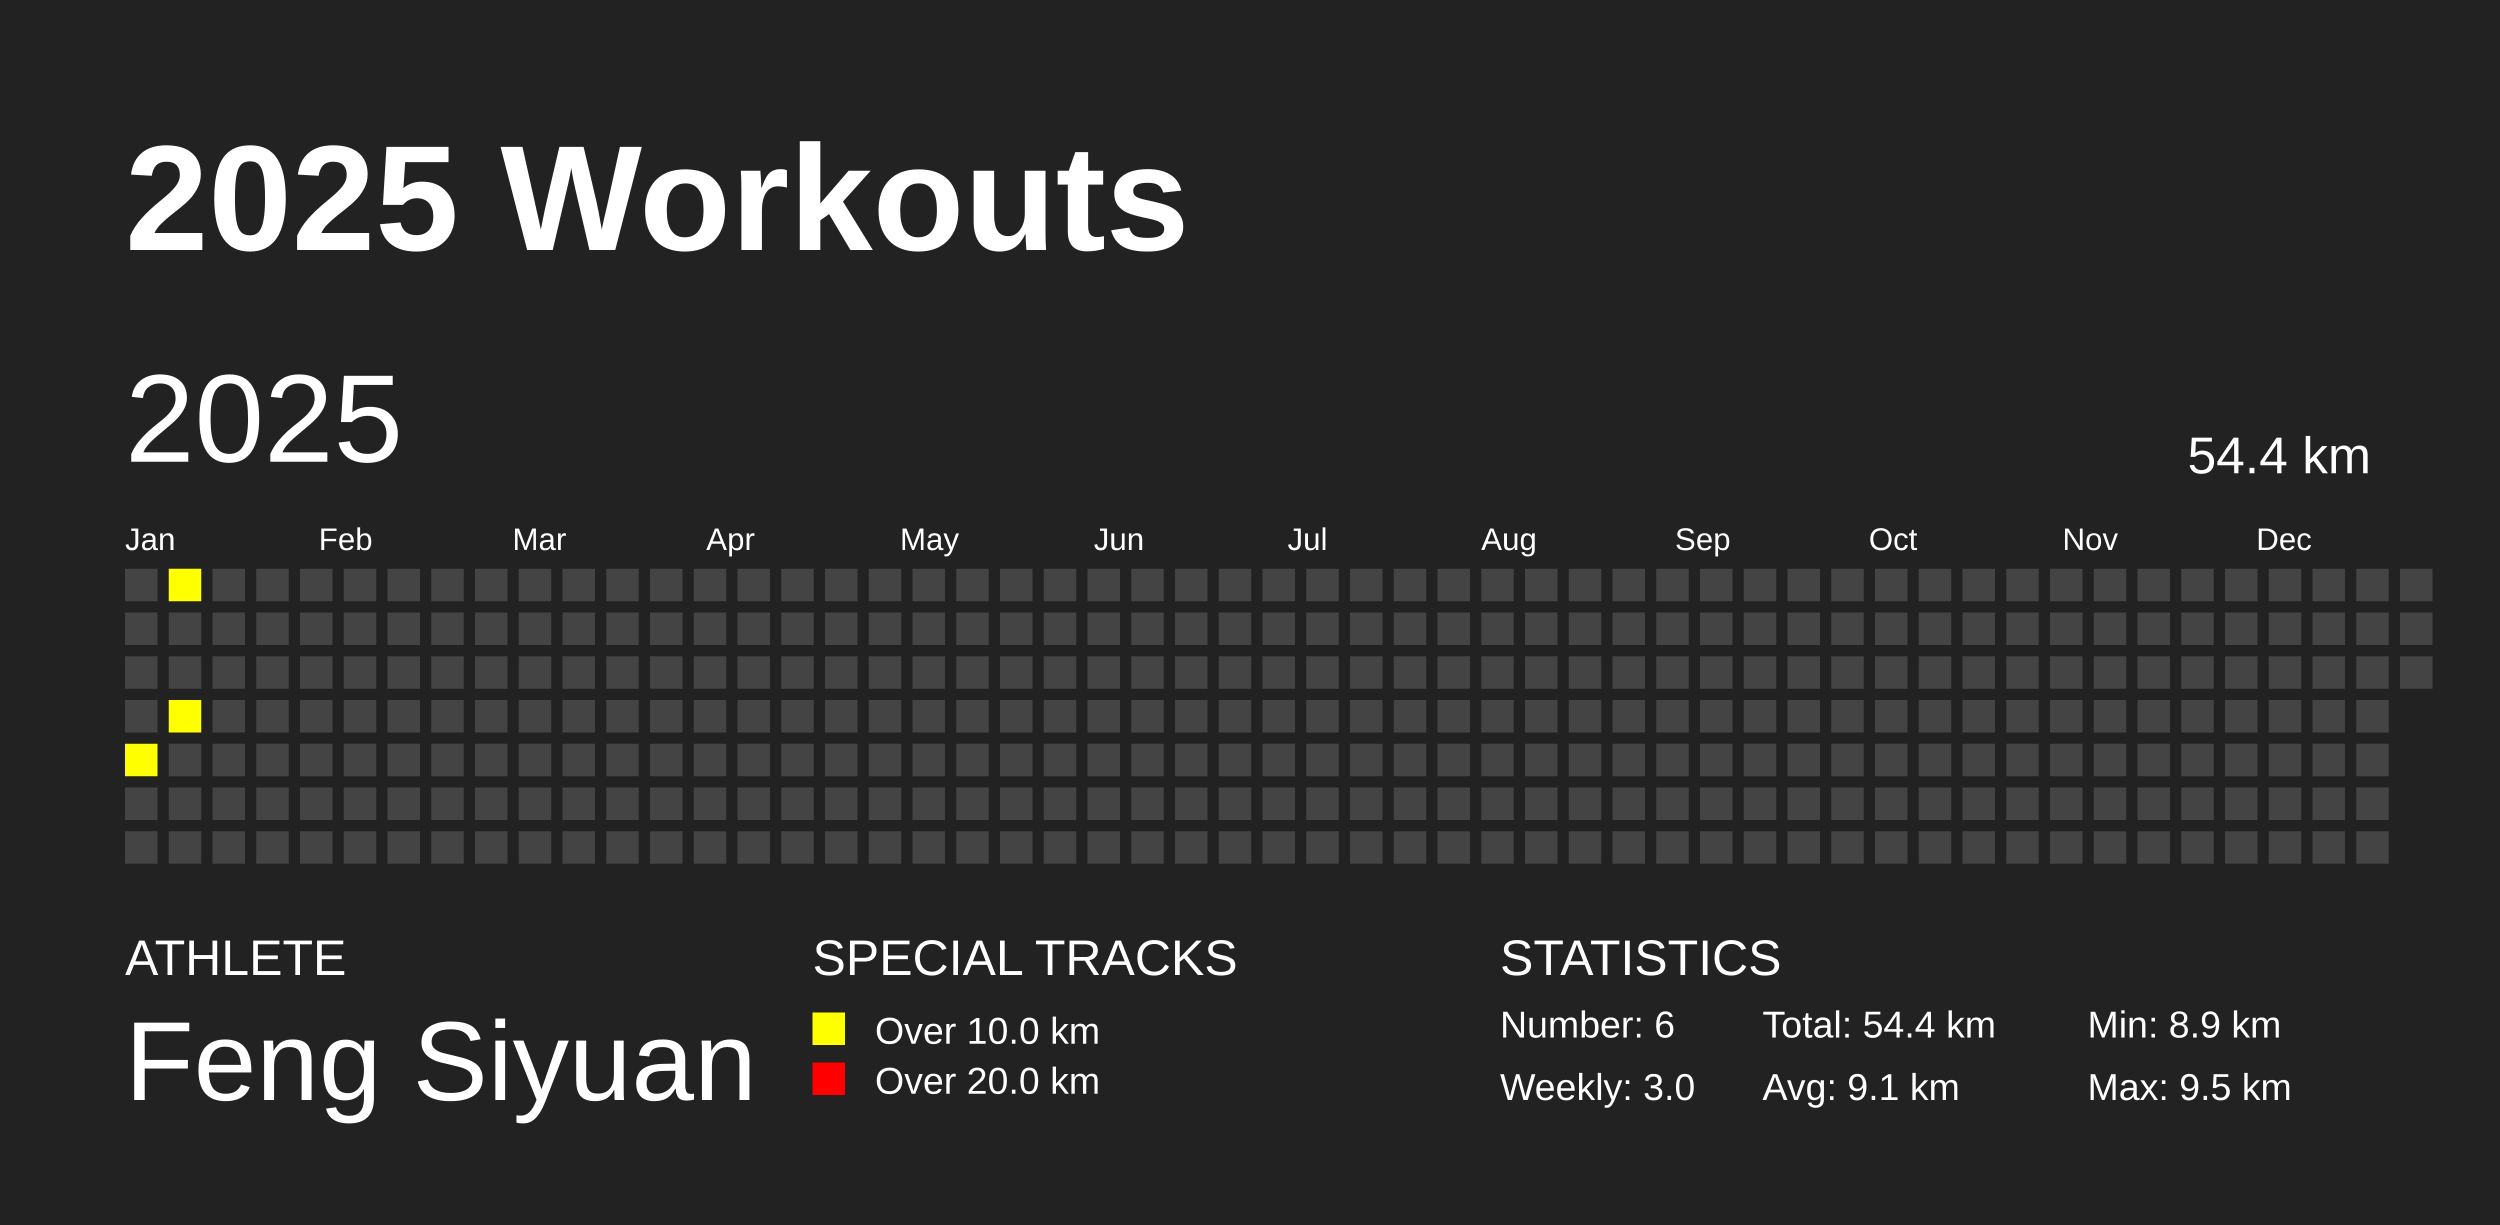
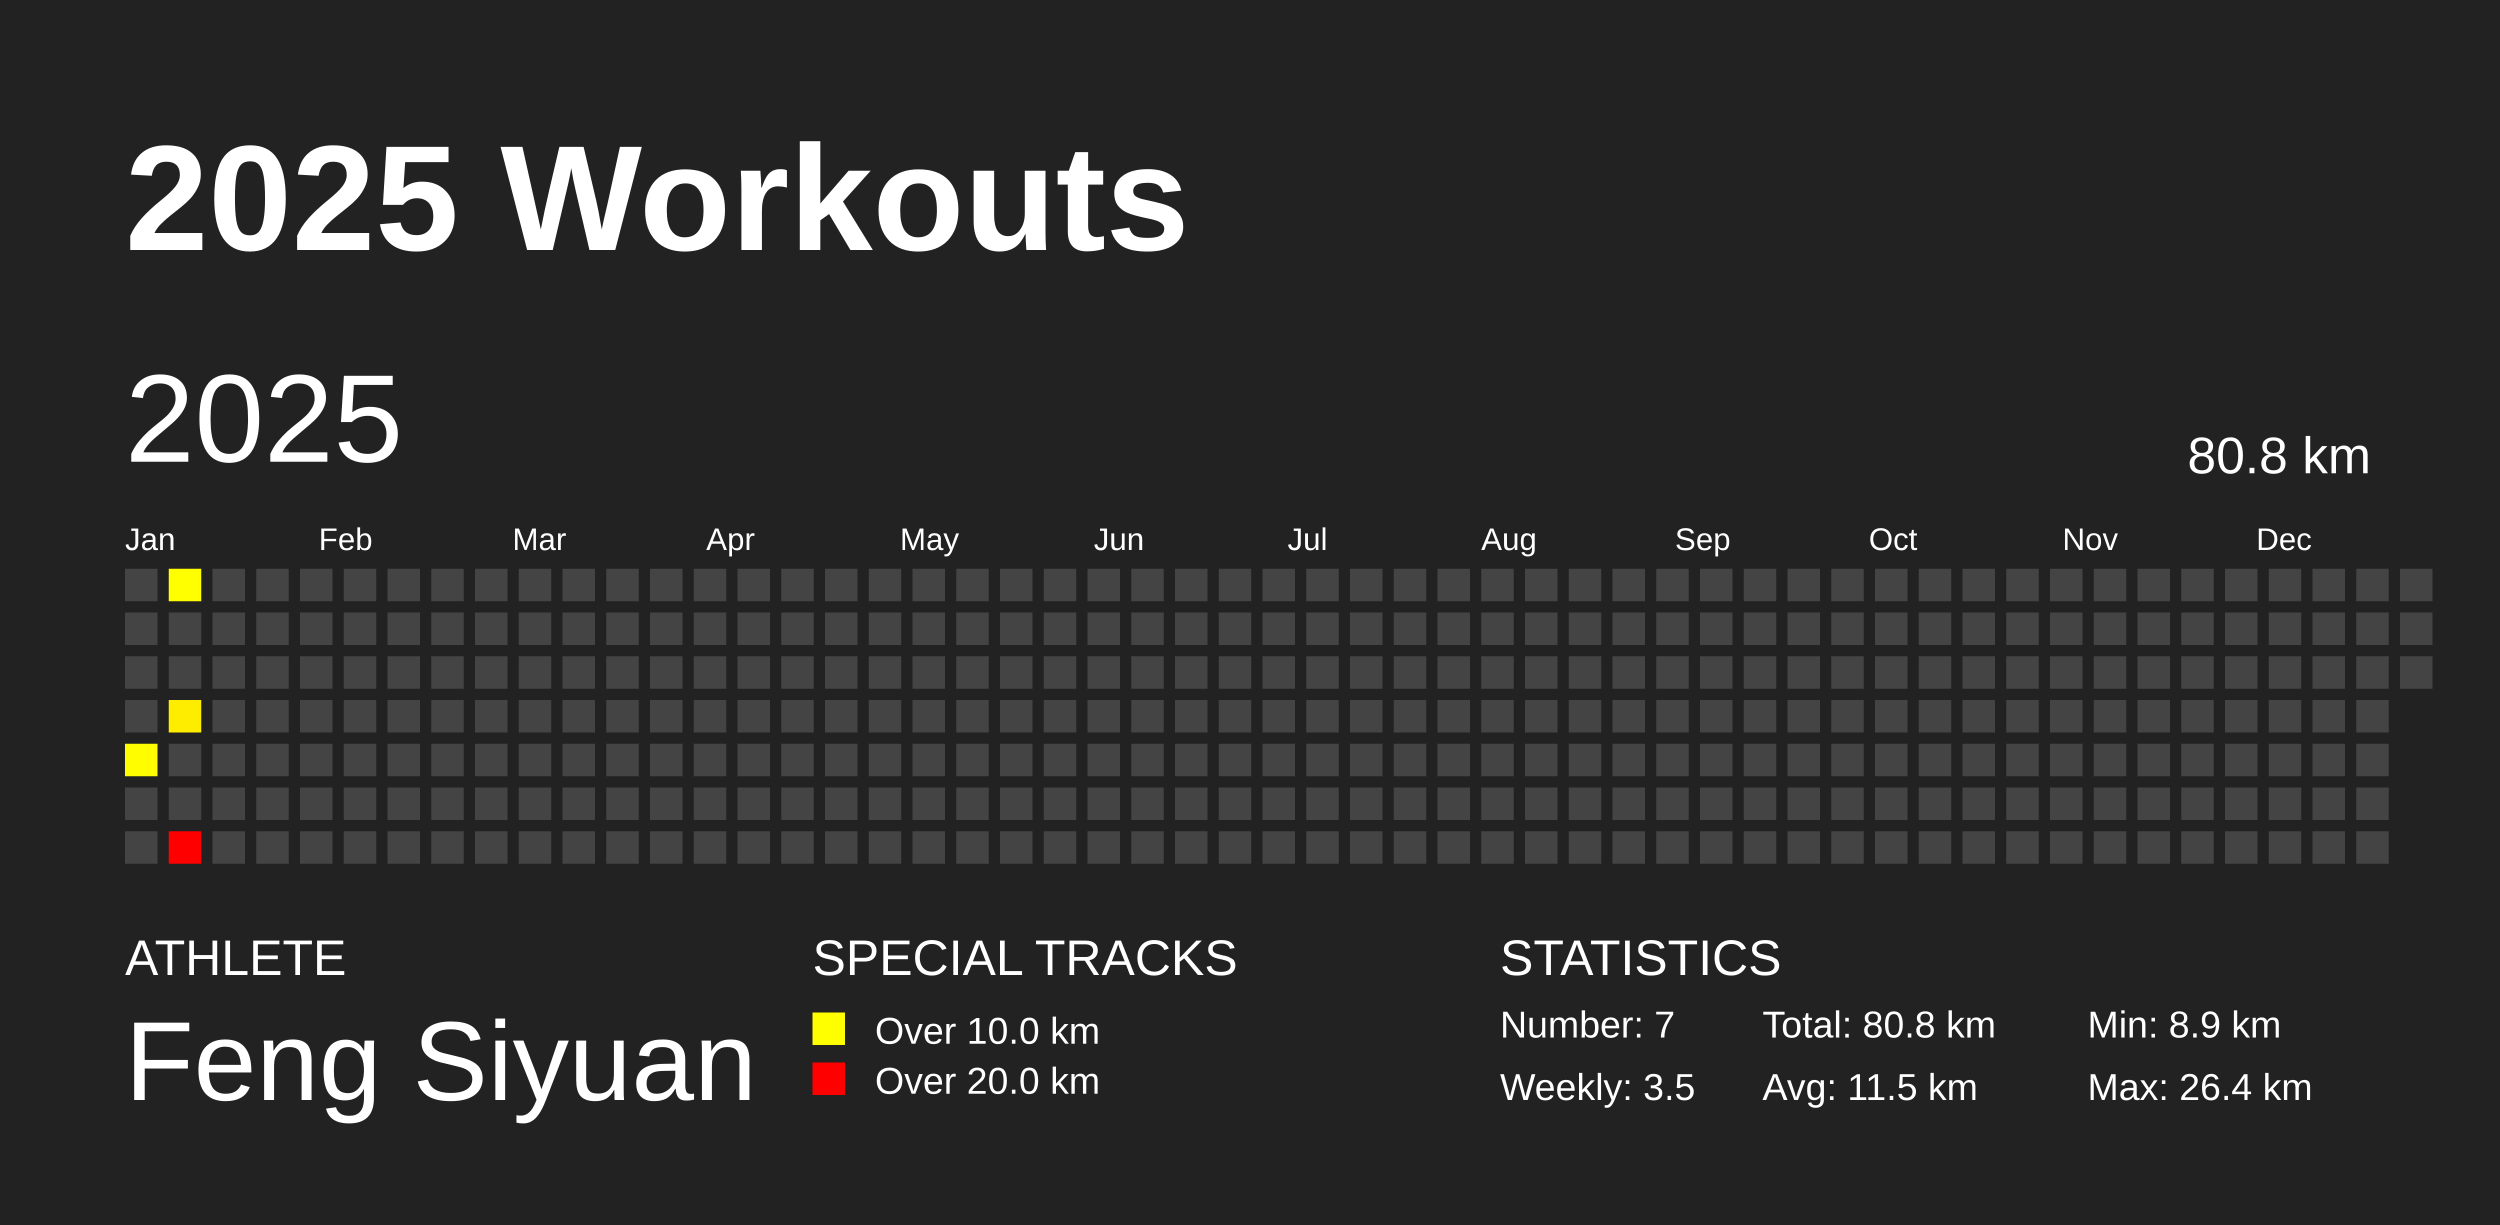
<svg xmlns="http://www.w3.org/2000/svg" baseProfile="full" height="98mm" version="1.1" viewBox="0,0,200,98" width="200mm">
  <defs />
  <rect fill="#222222" height="98" width="200" x="0" y="0" />
  <text fill="#FFFFFF" style="font-size:12px; font-family:Arial; font-weight:bold;" x="10" y="20">2025 Workouts</text>
  <text fill="#FFFFFF" style="font-size:4px; font-family:Arial" x="10" y="78">ATHLETE</text>
  <text fill="#FFFFFF" style="font-size:9px; font-family:Arial" x="10" y="88">Feng Siyuan</text>
  <text fill="#FFFFFF" style="font-size:4px; font-family:Arial" x="65" y="78">SPECIAL TRACKS</text>
  <rect fill="yellow" height="2.6" width="2.6" x="65" y="81" />
  <text fill="#FFFFFF" style="font-size:3px; font-family:Arial" x="70" y="83.5">Over 10.0 km</text>
  <rect fill="red" height="2.6" width="2.6" x="65" y="85" />
  <text fill="#FFFFFF" style="font-size:3px; font-family:Arial" x="70" y="87.5">Over 20.0 km</text>
  <text fill="#FFFFFF" style="font-size:4px; font-family:Arial" x="120" y="78">STATISTICS</text>
-   <text fill="#FFFFFF" style="font-size:3px; font-family:Arial" x="120" y="83">Number: 6</text>
-   <text fill="#FFFFFF" style="font-size:3px; font-family:Arial" x="120" y="88">Weekly: 3.0</text>
-   <text fill="#FFFFFF" style="font-size:3px; font-family:Arial" x="141" y="83">Total: 54.4 km</text>
-   <text fill="#FFFFFF" style="font-size:3px; font-family:Arial" x="141" y="88">Avg: 9.1 km</text>
+   <text fill="#FFFFFF" style="font-size:3px; font-family:Arial" x="120" y="83">Number: 7</text>
+   <text fill="#FFFFFF" style="font-size:3px; font-family:Arial" x="120" y="88">Weekly: 3.5</text>
+   <text fill="#FFFFFF" style="font-size:3px; font-family:Arial" x="141" y="83">Total: 80.8 km</text>
+   <text fill="#FFFFFF" style="font-size:3px; font-family:Arial" x="141" y="88">Avg: 11.5 km</text>
  <text fill="#FFFFFF" style="font-size:3px; font-family:Arial" x="167" y="83">Min: 8.9 km</text>
-   <text fill="#FFFFFF" style="font-size:3px; font-family:Arial" x="167" y="88">Max: 9.5 km</text>
+   <text fill="#FFFFFF" style="font-size:3px; font-family:Arial" x="167" y="88">Max: 26.4 km</text>
  <text dominant-baseline="hanging" fill="#FFFFFF" style="font-size:10.0px; font-family:Arial;" x="10" y="30">2025</text>
-   <text dominant-baseline="hanging" fill="#FFFFFF" style="font-size:4.125px; font-family:Arial;" x="175" y="35">54.4 km</text>
+   <text dominant-baseline="hanging" fill="#FFFFFF" style="font-size:4.125px; font-family:Arial;" x="175" y="35">80.8 km</text>
  <text fill="#FFFFFF" style="font-size:2.5px; font-family:Arial" x="10.0" y="44">Jan</text>
  <text fill="#FFFFFF" style="font-size:2.5px; font-family:Arial" x="25.5" y="44">Feb</text>
  <text fill="#FFFFFF" style="font-size:2.5px; font-family:Arial" x="41.0" y="44">Mar</text>
  <text fill="#FFFFFF" style="font-size:2.5px; font-family:Arial" x="56.5" y="44">Apr</text>
  <text fill="#FFFFFF" style="font-size:2.5px; font-family:Arial" x="72.0" y="44">May</text>
  <text fill="#FFFFFF" style="font-size:2.5px; font-family:Arial" x="87.5" y="44">Jun</text>
  <text fill="#FFFFFF" style="font-size:2.5px; font-family:Arial" x="103.0" y="44">Jul</text>
  <text fill="#FFFFFF" style="font-size:2.5px; font-family:Arial" x="118.5" y="44">Aug</text>
  <text fill="#FFFFFF" style="font-size:2.5px; font-family:Arial" x="134.0" y="44">Sep</text>
  <text fill="#FFFFFF" style="font-size:2.5px; font-family:Arial" x="149.5" y="44">Oct</text>
  <text fill="#FFFFFF" style="font-size:2.5px; font-family:Arial" x="165.0" y="44">Nov</text>
  <text fill="#FFFFFF" style="font-size:2.5px; font-family:Arial" x="180.5" y="44">Dec</text>
  <rect fill="#444444" height="2.6" width="2.6" x="10.0" y="45.5" />
  <rect fill="#444444" height="2.6" width="2.6" x="10.0" y="49.0" />
  <rect fill="#444444" height="2.6" width="2.6" x="10.0" y="52.5" />
  <rect fill="#444444" height="2.6" width="2.6" x="10.0" y="56.0" />
-   <rect fill="yellow" height="2.6" width="2.6" x="10.0" y="59.5" />
+   <rect fill="#fffd00" height="2.6" width="2.6" x="10.0" y="59.5" />
  <rect fill="#444444" height="2.6" width="2.6" x="10.0" y="63.0" />
  <rect fill="#444444" height="2.6" width="2.6" x="10.0" y="66.5" />
-   <rect fill="yellow" height="2.6" width="2.6" x="13.5" y="45.5" />
+   <rect fill="#ffff00" height="2.6" width="2.6" x="13.5" y="45.5" />
  <rect fill="#444444" height="2.6" width="2.6" x="13.5" y="49.0" />
  <rect fill="#444444" height="2.6" width="2.6" x="13.5" y="52.5" />
-   <rect fill="yellow" height="2.6" width="2.6" x="13.5" y="56.0" />
+   <rect fill="#ffed00" height="2.6" width="2.6" x="13.5" y="56.0" />
  <rect fill="#444444" height="2.6" width="2.6" x="13.5" y="59.5" />
  <rect fill="#444444" height="2.6" width="2.6" x="13.5" y="63.0" />
-   <rect fill="#444444" height="2.6" width="2.6" x="13.5" y="66.5" />
+   <rect fill="red" height="2.6" width="2.6" x="13.5" y="66.5" />
  <rect fill="#444444" height="2.6" width="2.6" x="17.0" y="45.5" />
  <rect fill="#444444" height="2.6" width="2.6" x="17.0" y="49.0" />
  <rect fill="#444444" height="2.6" width="2.6" x="17.0" y="52.5" />
  <rect fill="#444444" height="2.6" width="2.6" x="17.0" y="56.0" />
  <rect fill="#444444" height="2.6" width="2.6" x="17.0" y="59.5" />
  <rect fill="#444444" height="2.6" width="2.6" x="17.0" y="63.0" />
  <rect fill="#444444" height="2.6" width="2.6" x="17.0" y="66.5" />
  <rect fill="#444444" height="2.6" width="2.6" x="20.5" y="45.5" />
  <rect fill="#444444" height="2.6" width="2.6" x="20.5" y="49.0" />
  <rect fill="#444444" height="2.6" width="2.6" x="20.5" y="52.5" />
  <rect fill="#444444" height="2.6" width="2.6" x="20.5" y="56.0" />
  <rect fill="#444444" height="2.6" width="2.6" x="20.5" y="59.5" />
  <rect fill="#444444" height="2.6" width="2.6" x="20.5" y="63.0" />
  <rect fill="#444444" height="2.6" width="2.6" x="20.5" y="66.5" />
  <rect fill="#444444" height="2.6" width="2.6" x="24.0" y="45.5" />
  <rect fill="#444444" height="2.6" width="2.6" x="24.0" y="49.0" />
  <rect fill="#444444" height="2.6" width="2.6" x="24.0" y="52.5" />
  <rect fill="#444444" height="2.6" width="2.6" x="24.0" y="56.0" />
  <rect fill="#444444" height="2.6" width="2.6" x="24.0" y="59.5" />
  <rect fill="#444444" height="2.6" width="2.6" x="24.0" y="63.0" />
  <rect fill="#444444" height="2.6" width="2.6" x="24.0" y="66.5" />
  <rect fill="#444444" height="2.6" width="2.6" x="27.5" y="45.5" />
  <rect fill="#444444" height="2.6" width="2.6" x="27.5" y="49.0" />
  <rect fill="#444444" height="2.6" width="2.6" x="27.5" y="52.5" />
  <rect fill="#444444" height="2.6" width="2.6" x="27.5" y="56.0" />
  <rect fill="#444444" height="2.6" width="2.6" x="27.5" y="59.5" />
  <rect fill="#444444" height="2.6" width="2.6" x="27.5" y="63.0" />
  <rect fill="#444444" height="2.6" width="2.6" x="27.5" y="66.5" />
  <rect fill="#444444" height="2.6" width="2.6" x="31.0" y="45.5" />
  <rect fill="#444444" height="2.6" width="2.6" x="31.0" y="49.0" />
  <rect fill="#444444" height="2.6" width="2.6" x="31.0" y="52.5" />
  <rect fill="#444444" height="2.6" width="2.6" x="31.0" y="56.0" />
  <rect fill="#444444" height="2.6" width="2.6" x="31.0" y="59.5" />
  <rect fill="#444444" height="2.6" width="2.6" x="31.0" y="63.0" />
  <rect fill="#444444" height="2.6" width="2.6" x="31.0" y="66.5" />
  <rect fill="#444444" height="2.6" width="2.6" x="34.5" y="45.5" />
  <rect fill="#444444" height="2.6" width="2.6" x="34.5" y="49.0" />
  <rect fill="#444444" height="2.6" width="2.6" x="34.5" y="52.5" />
  <rect fill="#444444" height="2.6" width="2.6" x="34.5" y="56.0" />
  <rect fill="#444444" height="2.6" width="2.6" x="34.5" y="59.5" />
  <rect fill="#444444" height="2.6" width="2.6" x="34.5" y="63.0" />
  <rect fill="#444444" height="2.6" width="2.6" x="34.5" y="66.5" />
  <rect fill="#444444" height="2.6" width="2.6" x="38.0" y="45.5" />
  <rect fill="#444444" height="2.6" width="2.6" x="38.0" y="49.0" />
  <rect fill="#444444" height="2.6" width="2.6" x="38.0" y="52.5" />
  <rect fill="#444444" height="2.6" width="2.6" x="38.0" y="56.0" />
  <rect fill="#444444" height="2.6" width="2.6" x="38.0" y="59.5" />
  <rect fill="#444444" height="2.6" width="2.6" x="38.0" y="63.0" />
  <rect fill="#444444" height="2.6" width="2.6" x="38.0" y="66.5" />
  <rect fill="#444444" height="2.6" width="2.6" x="41.5" y="45.5" />
  <rect fill="#444444" height="2.6" width="2.6" x="41.5" y="49.0" />
  <rect fill="#444444" height="2.6" width="2.6" x="41.5" y="52.5" />
  <rect fill="#444444" height="2.6" width="2.6" x="41.5" y="56.0" />
  <rect fill="#444444" height="2.6" width="2.6" x="41.5" y="59.5" />
  <rect fill="#444444" height="2.6" width="2.6" x="41.5" y="63.0" />
  <rect fill="#444444" height="2.6" width="2.6" x="41.5" y="66.5" />
  <rect fill="#444444" height="2.6" width="2.6" x="45.0" y="45.5" />
  <rect fill="#444444" height="2.6" width="2.6" x="45.0" y="49.0" />
  <rect fill="#444444" height="2.6" width="2.6" x="45.0" y="52.5" />
  <rect fill="#444444" height="2.6" width="2.6" x="45.0" y="56.0" />
  <rect fill="#444444" height="2.6" width="2.6" x="45.0" y="59.5" />
  <rect fill="#444444" height="2.6" width="2.6" x="45.0" y="63.0" />
  <rect fill="#444444" height="2.6" width="2.6" x="45.0" y="66.5" />
  <rect fill="#444444" height="2.6" width="2.6" x="48.5" y="45.5" />
  <rect fill="#444444" height="2.6" width="2.6" x="48.5" y="49.0" />
  <rect fill="#444444" height="2.6" width="2.6" x="48.5" y="52.5" />
  <rect fill="#444444" height="2.6" width="2.6" x="48.5" y="56.0" />
  <rect fill="#444444" height="2.6" width="2.6" x="48.5" y="59.5" />
  <rect fill="#444444" height="2.6" width="2.6" x="48.5" y="63.0" />
  <rect fill="#444444" height="2.6" width="2.6" x="48.5" y="66.5" />
  <rect fill="#444444" height="2.6" width="2.6" x="52.0" y="45.5" />
  <rect fill="#444444" height="2.6" width="2.6" x="52.0" y="49.0" />
  <rect fill="#444444" height="2.6" width="2.6" x="52.0" y="52.5" />
  <rect fill="#444444" height="2.6" width="2.6" x="52.0" y="56.0" />
  <rect fill="#444444" height="2.6" width="2.6" x="52.0" y="59.5" />
  <rect fill="#444444" height="2.6" width="2.6" x="52.0" y="63.0" />
  <rect fill="#444444" height="2.6" width="2.6" x="52.0" y="66.5" />
  <rect fill="#444444" height="2.6" width="2.6" x="55.5" y="45.5" />
  <rect fill="#444444" height="2.6" width="2.6" x="55.5" y="49.0" />
  <rect fill="#444444" height="2.6" width="2.6" x="55.5" y="52.5" />
  <rect fill="#444444" height="2.6" width="2.6" x="55.5" y="56.0" />
  <rect fill="#444444" height="2.6" width="2.6" x="55.5" y="59.5" />
  <rect fill="#444444" height="2.6" width="2.6" x="55.5" y="63.0" />
  <rect fill="#444444" height="2.6" width="2.6" x="55.5" y="66.5" />
  <rect fill="#444444" height="2.6" width="2.6" x="59.0" y="45.5" />
  <rect fill="#444444" height="2.6" width="2.6" x="59.0" y="49.0" />
  <rect fill="#444444" height="2.6" width="2.6" x="59.0" y="52.5" />
  <rect fill="#444444" height="2.6" width="2.6" x="59.0" y="56.0" />
  <rect fill="#444444" height="2.6" width="2.6" x="59.0" y="59.5" />
  <rect fill="#444444" height="2.6" width="2.6" x="59.0" y="63.0" />
  <rect fill="#444444" height="2.6" width="2.6" x="59.0" y="66.5" />
  <rect fill="#444444" height="2.6" width="2.6" x="62.5" y="45.5" />
  <rect fill="#444444" height="2.6" width="2.6" x="62.5" y="49.0" />
  <rect fill="#444444" height="2.6" width="2.6" x="62.5" y="52.5" />
  <rect fill="#444444" height="2.6" width="2.6" x="62.5" y="56.0" />
  <rect fill="#444444" height="2.6" width="2.6" x="62.5" y="59.5" />
  <rect fill="#444444" height="2.6" width="2.6" x="62.5" y="63.0" />
  <rect fill="#444444" height="2.6" width="2.6" x="62.5" y="66.5" />
  <rect fill="#444444" height="2.6" width="2.6" x="66.0" y="45.5" />
  <rect fill="#444444" height="2.6" width="2.6" x="66.0" y="49.0" />
  <rect fill="#444444" height="2.6" width="2.6" x="66.0" y="52.5" />
  <rect fill="#444444" height="2.6" width="2.6" x="66.0" y="56.0" />
  <rect fill="#444444" height="2.6" width="2.6" x="66.0" y="59.5" />
  <rect fill="#444444" height="2.6" width="2.6" x="66.0" y="63.0" />
  <rect fill="#444444" height="2.6" width="2.6" x="66.0" y="66.5" />
  <rect fill="#444444" height="2.6" width="2.6" x="69.5" y="45.5" />
  <rect fill="#444444" height="2.6" width="2.6" x="69.5" y="49.0" />
  <rect fill="#444444" height="2.6" width="2.6" x="69.5" y="52.5" />
  <rect fill="#444444" height="2.6" width="2.6" x="69.5" y="56.0" />
  <rect fill="#444444" height="2.6" width="2.6" x="69.5" y="59.5" />
  <rect fill="#444444" height="2.6" width="2.6" x="69.5" y="63.0" />
  <rect fill="#444444" height="2.6" width="2.6" x="69.5" y="66.5" />
  <rect fill="#444444" height="2.6" width="2.6" x="73.0" y="45.5" />
  <rect fill="#444444" height="2.6" width="2.6" x="73.0" y="49.0" />
  <rect fill="#444444" height="2.6" width="2.6" x="73.0" y="52.5" />
  <rect fill="#444444" height="2.6" width="2.6" x="73.0" y="56.0" />
  <rect fill="#444444" height="2.6" width="2.6" x="73.0" y="59.5" />
  <rect fill="#444444" height="2.6" width="2.6" x="73.0" y="63.0" />
  <rect fill="#444444" height="2.6" width="2.6" x="73.0" y="66.5" />
  <rect fill="#444444" height="2.6" width="2.6" x="76.5" y="45.5" />
  <rect fill="#444444" height="2.6" width="2.6" x="76.5" y="49.0" />
  <rect fill="#444444" height="2.6" width="2.6" x="76.5" y="52.5" />
  <rect fill="#444444" height="2.6" width="2.6" x="76.5" y="56.0" />
  <rect fill="#444444" height="2.6" width="2.6" x="76.5" y="59.5" />
  <rect fill="#444444" height="2.6" width="2.6" x="76.5" y="63.0" />
  <rect fill="#444444" height="2.6" width="2.6" x="76.5" y="66.5" />
  <rect fill="#444444" height="2.6" width="2.6" x="80.0" y="45.5" />
  <rect fill="#444444" height="2.6" width="2.6" x="80.0" y="49.0" />
  <rect fill="#444444" height="2.6" width="2.6" x="80.0" y="52.5" />
  <rect fill="#444444" height="2.6" width="2.6" x="80.0" y="56.0" />
  <rect fill="#444444" height="2.6" width="2.6" x="80.0" y="59.5" />
  <rect fill="#444444" height="2.6" width="2.6" x="80.0" y="63.0" />
  <rect fill="#444444" height="2.6" width="2.6" x="80.0" y="66.5" />
  <rect fill="#444444" height="2.6" width="2.6" x="83.5" y="45.5" />
  <rect fill="#444444" height="2.6" width="2.6" x="83.5" y="49.0" />
  <rect fill="#444444" height="2.6" width="2.6" x="83.5" y="52.5" />
  <rect fill="#444444" height="2.6" width="2.6" x="83.5" y="56.0" />
  <rect fill="#444444" height="2.6" width="2.6" x="83.5" y="59.5" />
  <rect fill="#444444" height="2.6" width="2.6" x="83.5" y="63.0" />
  <rect fill="#444444" height="2.6" width="2.6" x="83.5" y="66.5" />
  <rect fill="#444444" height="2.6" width="2.6" x="87.0" y="45.5" />
  <rect fill="#444444" height="2.6" width="2.6" x="87.0" y="49.0" />
  <rect fill="#444444" height="2.6" width="2.6" x="87.0" y="52.5" />
  <rect fill="#444444" height="2.6" width="2.6" x="87.0" y="56.0" />
  <rect fill="#444444" height="2.6" width="2.6" x="87.0" y="59.5" />
  <rect fill="#444444" height="2.6" width="2.6" x="87.0" y="63.0" />
  <rect fill="#444444" height="2.6" width="2.6" x="87.0" y="66.5" />
  <rect fill="#444444" height="2.6" width="2.6" x="90.5" y="45.5" />
  <rect fill="#444444" height="2.6" width="2.6" x="90.5" y="49.0" />
  <rect fill="#444444" height="2.6" width="2.6" x="90.5" y="52.5" />
  <rect fill="#444444" height="2.6" width="2.6" x="90.5" y="56.0" />
  <rect fill="#444444" height="2.6" width="2.6" x="90.5" y="59.5" />
  <rect fill="#444444" height="2.6" width="2.6" x="90.5" y="63.0" />
  <rect fill="#444444" height="2.6" width="2.6" x="90.5" y="66.5" />
  <rect fill="#444444" height="2.6" width="2.6" x="94.0" y="45.5" />
  <rect fill="#444444" height="2.6" width="2.6" x="94.0" y="49.0" />
  <rect fill="#444444" height="2.6" width="2.6" x="94.0" y="52.5" />
  <rect fill="#444444" height="2.6" width="2.6" x="94.0" y="56.0" />
  <rect fill="#444444" height="2.6" width="2.6" x="94.0" y="59.5" />
  <rect fill="#444444" height="2.6" width="2.6" x="94.0" y="63.0" />
  <rect fill="#444444" height="2.6" width="2.6" x="94.0" y="66.5" />
  <rect fill="#444444" height="2.6" width="2.6" x="97.5" y="45.5" />
  <rect fill="#444444" height="2.6" width="2.6" x="97.5" y="49.0" />
  <rect fill="#444444" height="2.6" width="2.6" x="97.5" y="52.5" />
  <rect fill="#444444" height="2.6" width="2.6" x="97.5" y="56.0" />
  <rect fill="#444444" height="2.6" width="2.6" x="97.5" y="59.5" />
  <rect fill="#444444" height="2.6" width="2.6" x="97.5" y="63.0" />
  <rect fill="#444444" height="2.6" width="2.6" x="97.5" y="66.5" />
  <rect fill="#444444" height="2.6" width="2.6" x="101.0" y="45.5" />
  <rect fill="#444444" height="2.6" width="2.6" x="101.0" y="49.0" />
  <rect fill="#444444" height="2.6" width="2.6" x="101.0" y="52.5" />
  <rect fill="#444444" height="2.6" width="2.6" x="101.0" y="56.0" />
  <rect fill="#444444" height="2.6" width="2.6" x="101.0" y="59.5" />
  <rect fill="#444444" height="2.6" width="2.6" x="101.0" y="63.0" />
  <rect fill="#444444" height="2.6" width="2.6" x="101.0" y="66.5" />
  <rect fill="#444444" height="2.6" width="2.6" x="104.5" y="45.5" />
  <rect fill="#444444" height="2.6" width="2.6" x="104.5" y="49.0" />
  <rect fill="#444444" height="2.6" width="2.6" x="104.5" y="52.5" />
  <rect fill="#444444" height="2.6" width="2.6" x="104.5" y="56.0" />
  <rect fill="#444444" height="2.6" width="2.6" x="104.5" y="59.5" />
  <rect fill="#444444" height="2.6" width="2.6" x="104.5" y="63.0" />
  <rect fill="#444444" height="2.6" width="2.6" x="104.5" y="66.5" />
  <rect fill="#444444" height="2.6" width="2.6" x="108.0" y="45.5" />
  <rect fill="#444444" height="2.6" width="2.6" x="108.0" y="49.0" />
  <rect fill="#444444" height="2.6" width="2.6" x="108.0" y="52.5" />
  <rect fill="#444444" height="2.6" width="2.6" x="108.0" y="56.0" />
  <rect fill="#444444" height="2.6" width="2.6" x="108.0" y="59.5" />
  <rect fill="#444444" height="2.6" width="2.6" x="108.0" y="63.0" />
  <rect fill="#444444" height="2.6" width="2.6" x="108.0" y="66.5" />
  <rect fill="#444444" height="2.6" width="2.6" x="111.5" y="45.5" />
  <rect fill="#444444" height="2.6" width="2.6" x="111.5" y="49.0" />
  <rect fill="#444444" height="2.6" width="2.6" x="111.5" y="52.5" />
  <rect fill="#444444" height="2.6" width="2.6" x="111.5" y="56.0" />
  <rect fill="#444444" height="2.6" width="2.6" x="111.5" y="59.5" />
  <rect fill="#444444" height="2.6" width="2.6" x="111.5" y="63.0" />
  <rect fill="#444444" height="2.6" width="2.6" x="111.5" y="66.5" />
  <rect fill="#444444" height="2.6" width="2.6" x="115.0" y="45.5" />
  <rect fill="#444444" height="2.6" width="2.6" x="115.0" y="49.0" />
  <rect fill="#444444" height="2.6" width="2.6" x="115.0" y="52.5" />
  <rect fill="#444444" height="2.6" width="2.6" x="115.0" y="56.0" />
  <rect fill="#444444" height="2.6" width="2.6" x="115.0" y="59.5" />
  <rect fill="#444444" height="2.6" width="2.6" x="115.0" y="63.0" />
  <rect fill="#444444" height="2.6" width="2.6" x="115.0" y="66.5" />
  <rect fill="#444444" height="2.6" width="2.6" x="118.5" y="45.5" />
  <rect fill="#444444" height="2.6" width="2.6" x="118.5" y="49.0" />
  <rect fill="#444444" height="2.6" width="2.6" x="118.5" y="52.5" />
  <rect fill="#444444" height="2.6" width="2.6" x="118.5" y="56.0" />
  <rect fill="#444444" height="2.6" width="2.6" x="118.5" y="59.5" />
  <rect fill="#444444" height="2.6" width="2.6" x="118.5" y="63.0" />
  <rect fill="#444444" height="2.6" width="2.6" x="118.5" y="66.5" />
  <rect fill="#444444" height="2.6" width="2.6" x="122.0" y="45.5" />
  <rect fill="#444444" height="2.6" width="2.6" x="122.0" y="49.0" />
  <rect fill="#444444" height="2.6" width="2.6" x="122.0" y="52.5" />
  <rect fill="#444444" height="2.6" width="2.6" x="122.0" y="56.0" />
  <rect fill="#444444" height="2.6" width="2.6" x="122.0" y="59.5" />
  <rect fill="#444444" height="2.6" width="2.6" x="122.0" y="63.0" />
  <rect fill="#444444" height="2.6" width="2.6" x="122.0" y="66.5" />
  <rect fill="#444444" height="2.6" width="2.6" x="125.5" y="45.5" />
  <rect fill="#444444" height="2.6" width="2.6" x="125.5" y="49.0" />
  <rect fill="#444444" height="2.6" width="2.6" x="125.5" y="52.5" />
  <rect fill="#444444" height="2.6" width="2.6" x="125.5" y="56.0" />
  <rect fill="#444444" height="2.6" width="2.6" x="125.5" y="59.5" />
  <rect fill="#444444" height="2.6" width="2.6" x="125.5" y="63.0" />
  <rect fill="#444444" height="2.6" width="2.6" x="125.5" y="66.5" />
  <rect fill="#444444" height="2.6" width="2.6" x="129.0" y="45.5" />
  <rect fill="#444444" height="2.6" width="2.6" x="129.0" y="49.0" />
  <rect fill="#444444" height="2.6" width="2.6" x="129.0" y="52.5" />
  <rect fill="#444444" height="2.6" width="2.6" x="129.0" y="56.0" />
  <rect fill="#444444" height="2.6" width="2.6" x="129.0" y="59.5" />
  <rect fill="#444444" height="2.6" width="2.6" x="129.0" y="63.0" />
  <rect fill="#444444" height="2.6" width="2.6" x="129.0" y="66.5" />
  <rect fill="#444444" height="2.6" width="2.6" x="132.5" y="45.5" />
  <rect fill="#444444" height="2.6" width="2.6" x="132.5" y="49.0" />
  <rect fill="#444444" height="2.6" width="2.6" x="132.5" y="52.5" />
  <rect fill="#444444" height="2.6" width="2.6" x="132.5" y="56.0" />
  <rect fill="#444444" height="2.6" width="2.6" x="132.5" y="59.5" />
  <rect fill="#444444" height="2.6" width="2.6" x="132.5" y="63.0" />
  <rect fill="#444444" height="2.6" width="2.6" x="132.5" y="66.5" />
  <rect fill="#444444" height="2.6" width="2.6" x="136.0" y="45.5" />
  <rect fill="#444444" height="2.6" width="2.6" x="136.0" y="49.0" />
  <rect fill="#444444" height="2.6" width="2.6" x="136.0" y="52.5" />
  <rect fill="#444444" height="2.6" width="2.6" x="136.0" y="56.0" />
  <rect fill="#444444" height="2.6" width="2.6" x="136.0" y="59.5" />
  <rect fill="#444444" height="2.6" width="2.6" x="136.0" y="63.0" />
  <rect fill="#444444" height="2.6" width="2.6" x="136.0" y="66.5" />
  <rect fill="#444444" height="2.6" width="2.6" x="139.5" y="45.5" />
  <rect fill="#444444" height="2.6" width="2.6" x="139.5" y="49.0" />
  <rect fill="#444444" height="2.6" width="2.6" x="139.5" y="52.5" />
  <rect fill="#444444" height="2.6" width="2.6" x="139.5" y="56.0" />
  <rect fill="#444444" height="2.6" width="2.6" x="139.5" y="59.5" />
  <rect fill="#444444" height="2.6" width="2.6" x="139.5" y="63.0" />
  <rect fill="#444444" height="2.6" width="2.6" x="139.5" y="66.5" />
  <rect fill="#444444" height="2.6" width="2.6" x="143.0" y="45.5" />
  <rect fill="#444444" height="2.6" width="2.6" x="143.0" y="49.0" />
  <rect fill="#444444" height="2.6" width="2.6" x="143.0" y="52.5" />
  <rect fill="#444444" height="2.6" width="2.6" x="143.0" y="56.0" />
  <rect fill="#444444" height="2.6" width="2.6" x="143.0" y="59.5" />
  <rect fill="#444444" height="2.6" width="2.6" x="143.0" y="63.0" />
  <rect fill="#444444" height="2.6" width="2.6" x="143.0" y="66.5" />
  <rect fill="#444444" height="2.6" width="2.6" x="146.5" y="45.5" />
  <rect fill="#444444" height="2.6" width="2.6" x="146.5" y="49.0" />
  <rect fill="#444444" height="2.6" width="2.6" x="146.5" y="52.5" />
  <rect fill="#444444" height="2.6" width="2.6" x="146.5" y="56.0" />
  <rect fill="#444444" height="2.6" width="2.6" x="146.5" y="59.5" />
  <rect fill="#444444" height="2.6" width="2.6" x="146.5" y="63.0" />
  <rect fill="#444444" height="2.6" width="2.6" x="146.5" y="66.5" />
  <rect fill="#444444" height="2.6" width="2.6" x="150.0" y="45.5" />
  <rect fill="#444444" height="2.6" width="2.6" x="150.0" y="49.0" />
  <rect fill="#444444" height="2.6" width="2.6" x="150.0" y="52.5" />
  <rect fill="#444444" height="2.6" width="2.6" x="150.0" y="56.0" />
  <rect fill="#444444" height="2.6" width="2.6" x="150.0" y="59.5" />
  <rect fill="#444444" height="2.6" width="2.6" x="150.0" y="63.0" />
  <rect fill="#444444" height="2.6" width="2.6" x="150.0" y="66.5" />
  <rect fill="#444444" height="2.6" width="2.6" x="153.5" y="45.5" />
  <rect fill="#444444" height="2.6" width="2.6" x="153.5" y="49.0" />
  <rect fill="#444444" height="2.6" width="2.6" x="153.5" y="52.5" />
  <rect fill="#444444" height="2.6" width="2.6" x="153.5" y="56.0" />
  <rect fill="#444444" height="2.6" width="2.6" x="153.5" y="59.5" />
  <rect fill="#444444" height="2.6" width="2.6" x="153.5" y="63.0" />
  <rect fill="#444444" height="2.6" width="2.6" x="153.5" y="66.5" />
  <rect fill="#444444" height="2.6" width="2.6" x="157.0" y="45.5" />
  <rect fill="#444444" height="2.6" width="2.6" x="157.0" y="49.0" />
  <rect fill="#444444" height="2.6" width="2.6" x="157.0" y="52.5" />
  <rect fill="#444444" height="2.6" width="2.6" x="157.0" y="56.0" />
  <rect fill="#444444" height="2.6" width="2.6" x="157.0" y="59.5" />
  <rect fill="#444444" height="2.6" width="2.6" x="157.0" y="63.0" />
  <rect fill="#444444" height="2.6" width="2.6" x="157.0" y="66.5" />
  <rect fill="#444444" height="2.6" width="2.6" x="160.5" y="45.5" />
  <rect fill="#444444" height="2.6" width="2.6" x="160.5" y="49.0" />
  <rect fill="#444444" height="2.6" width="2.6" x="160.5" y="52.5" />
  <rect fill="#444444" height="2.6" width="2.6" x="160.5" y="56.0" />
  <rect fill="#444444" height="2.6" width="2.6" x="160.5" y="59.5" />
  <rect fill="#444444" height="2.6" width="2.6" x="160.5" y="63.0" />
  <rect fill="#444444" height="2.6" width="2.6" x="160.5" y="66.5" />
  <rect fill="#444444" height="2.6" width="2.6" x="164.0" y="45.5" />
  <rect fill="#444444" height="2.6" width="2.6" x="164.0" y="49.0" />
  <rect fill="#444444" height="2.6" width="2.6" x="164.0" y="52.5" />
  <rect fill="#444444" height="2.6" width="2.6" x="164.0" y="56.0" />
  <rect fill="#444444" height="2.6" width="2.6" x="164.0" y="59.5" />
  <rect fill="#444444" height="2.6" width="2.6" x="164.0" y="63.0" />
  <rect fill="#444444" height="2.6" width="2.6" x="164.0" y="66.5" />
  <rect fill="#444444" height="2.6" width="2.6" x="167.5" y="45.5" />
  <rect fill="#444444" height="2.6" width="2.6" x="167.5" y="49.0" />
  <rect fill="#444444" height="2.6" width="2.6" x="167.5" y="52.5" />
  <rect fill="#444444" height="2.6" width="2.6" x="167.5" y="56.0" />
  <rect fill="#444444" height="2.6" width="2.6" x="167.5" y="59.5" />
  <rect fill="#444444" height="2.6" width="2.6" x="167.5" y="63.0" />
  <rect fill="#444444" height="2.6" width="2.6" x="167.5" y="66.5" />
  <rect fill="#444444" height="2.6" width="2.6" x="171.0" y="45.5" />
  <rect fill="#444444" height="2.6" width="2.6" x="171.0" y="49.0" />
  <rect fill="#444444" height="2.6" width="2.6" x="171.0" y="52.5" />
  <rect fill="#444444" height="2.6" width="2.6" x="171.0" y="56.0" />
  <rect fill="#444444" height="2.6" width="2.6" x="171.0" y="59.5" />
  <rect fill="#444444" height="2.6" width="2.6" x="171.0" y="63.0" />
  <rect fill="#444444" height="2.6" width="2.6" x="171.0" y="66.5" />
  <rect fill="#444444" height="2.6" width="2.6" x="174.5" y="45.5" />
  <rect fill="#444444" height="2.6" width="2.6" x="174.5" y="49.0" />
  <rect fill="#444444" height="2.6" width="2.6" x="174.5" y="52.5" />
  <rect fill="#444444" height="2.6" width="2.6" x="174.5" y="56.0" />
  <rect fill="#444444" height="2.6" width="2.6" x="174.5" y="59.5" />
  <rect fill="#444444" height="2.6" width="2.6" x="174.5" y="63.0" />
  <rect fill="#444444" height="2.6" width="2.6" x="174.5" y="66.5" />
  <rect fill="#444444" height="2.6" width="2.6" x="178.0" y="45.5" />
  <rect fill="#444444" height="2.6" width="2.6" x="178.0" y="49.0" />
  <rect fill="#444444" height="2.6" width="2.6" x="178.0" y="52.5" />
  <rect fill="#444444" height="2.6" width="2.6" x="178.0" y="56.0" />
  <rect fill="#444444" height="2.6" width="2.6" x="178.0" y="59.5" />
  <rect fill="#444444" height="2.6" width="2.6" x="178.0" y="63.0" />
  <rect fill="#444444" height="2.6" width="2.6" x="178.0" y="66.5" />
  <rect fill="#444444" height="2.6" width="2.6" x="181.5" y="45.5" />
  <rect fill="#444444" height="2.6" width="2.6" x="181.5" y="49.0" />
  <rect fill="#444444" height="2.6" width="2.6" x="181.5" y="52.5" />
  <rect fill="#444444" height="2.6" width="2.6" x="181.5" y="56.0" />
  <rect fill="#444444" height="2.6" width="2.6" x="181.5" y="59.5" />
  <rect fill="#444444" height="2.6" width="2.6" x="181.5" y="63.0" />
  <rect fill="#444444" height="2.6" width="2.6" x="181.5" y="66.5" />
  <rect fill="#444444" height="2.6" width="2.6" x="185.0" y="45.5" />
  <rect fill="#444444" height="2.6" width="2.6" x="185.0" y="49.0" />
  <rect fill="#444444" height="2.6" width="2.6" x="185.0" y="52.5" />
  <rect fill="#444444" height="2.6" width="2.6" x="185.0" y="56.0" />
  <rect fill="#444444" height="2.6" width="2.6" x="185.0" y="59.5" />
  <rect fill="#444444" height="2.6" width="2.6" x="185.0" y="63.0" />
  <rect fill="#444444" height="2.6" width="2.6" x="185.0" y="66.5" />
  <rect fill="#444444" height="2.6" width="2.6" x="188.5" y="45.5" />
  <rect fill="#444444" height="2.6" width="2.6" x="188.5" y="49.0" />
  <rect fill="#444444" height="2.6" width="2.6" x="188.5" y="52.5" />
  <rect fill="#444444" height="2.6" width="2.6" x="188.5" y="56.0" />
  <rect fill="#444444" height="2.6" width="2.6" x="188.5" y="59.5" />
  <rect fill="#444444" height="2.6" width="2.6" x="188.5" y="63.0" />
  <rect fill="#444444" height="2.6" width="2.6" x="188.5" y="66.5" />
  <rect fill="#444444" height="2.6" width="2.6" x="192.0" y="45.5" />
  <rect fill="#444444" height="2.6" width="2.6" x="192.0" y="49.0" />
  <rect fill="#444444" height="2.6" width="2.6" x="192.0" y="52.5" />
</svg>
